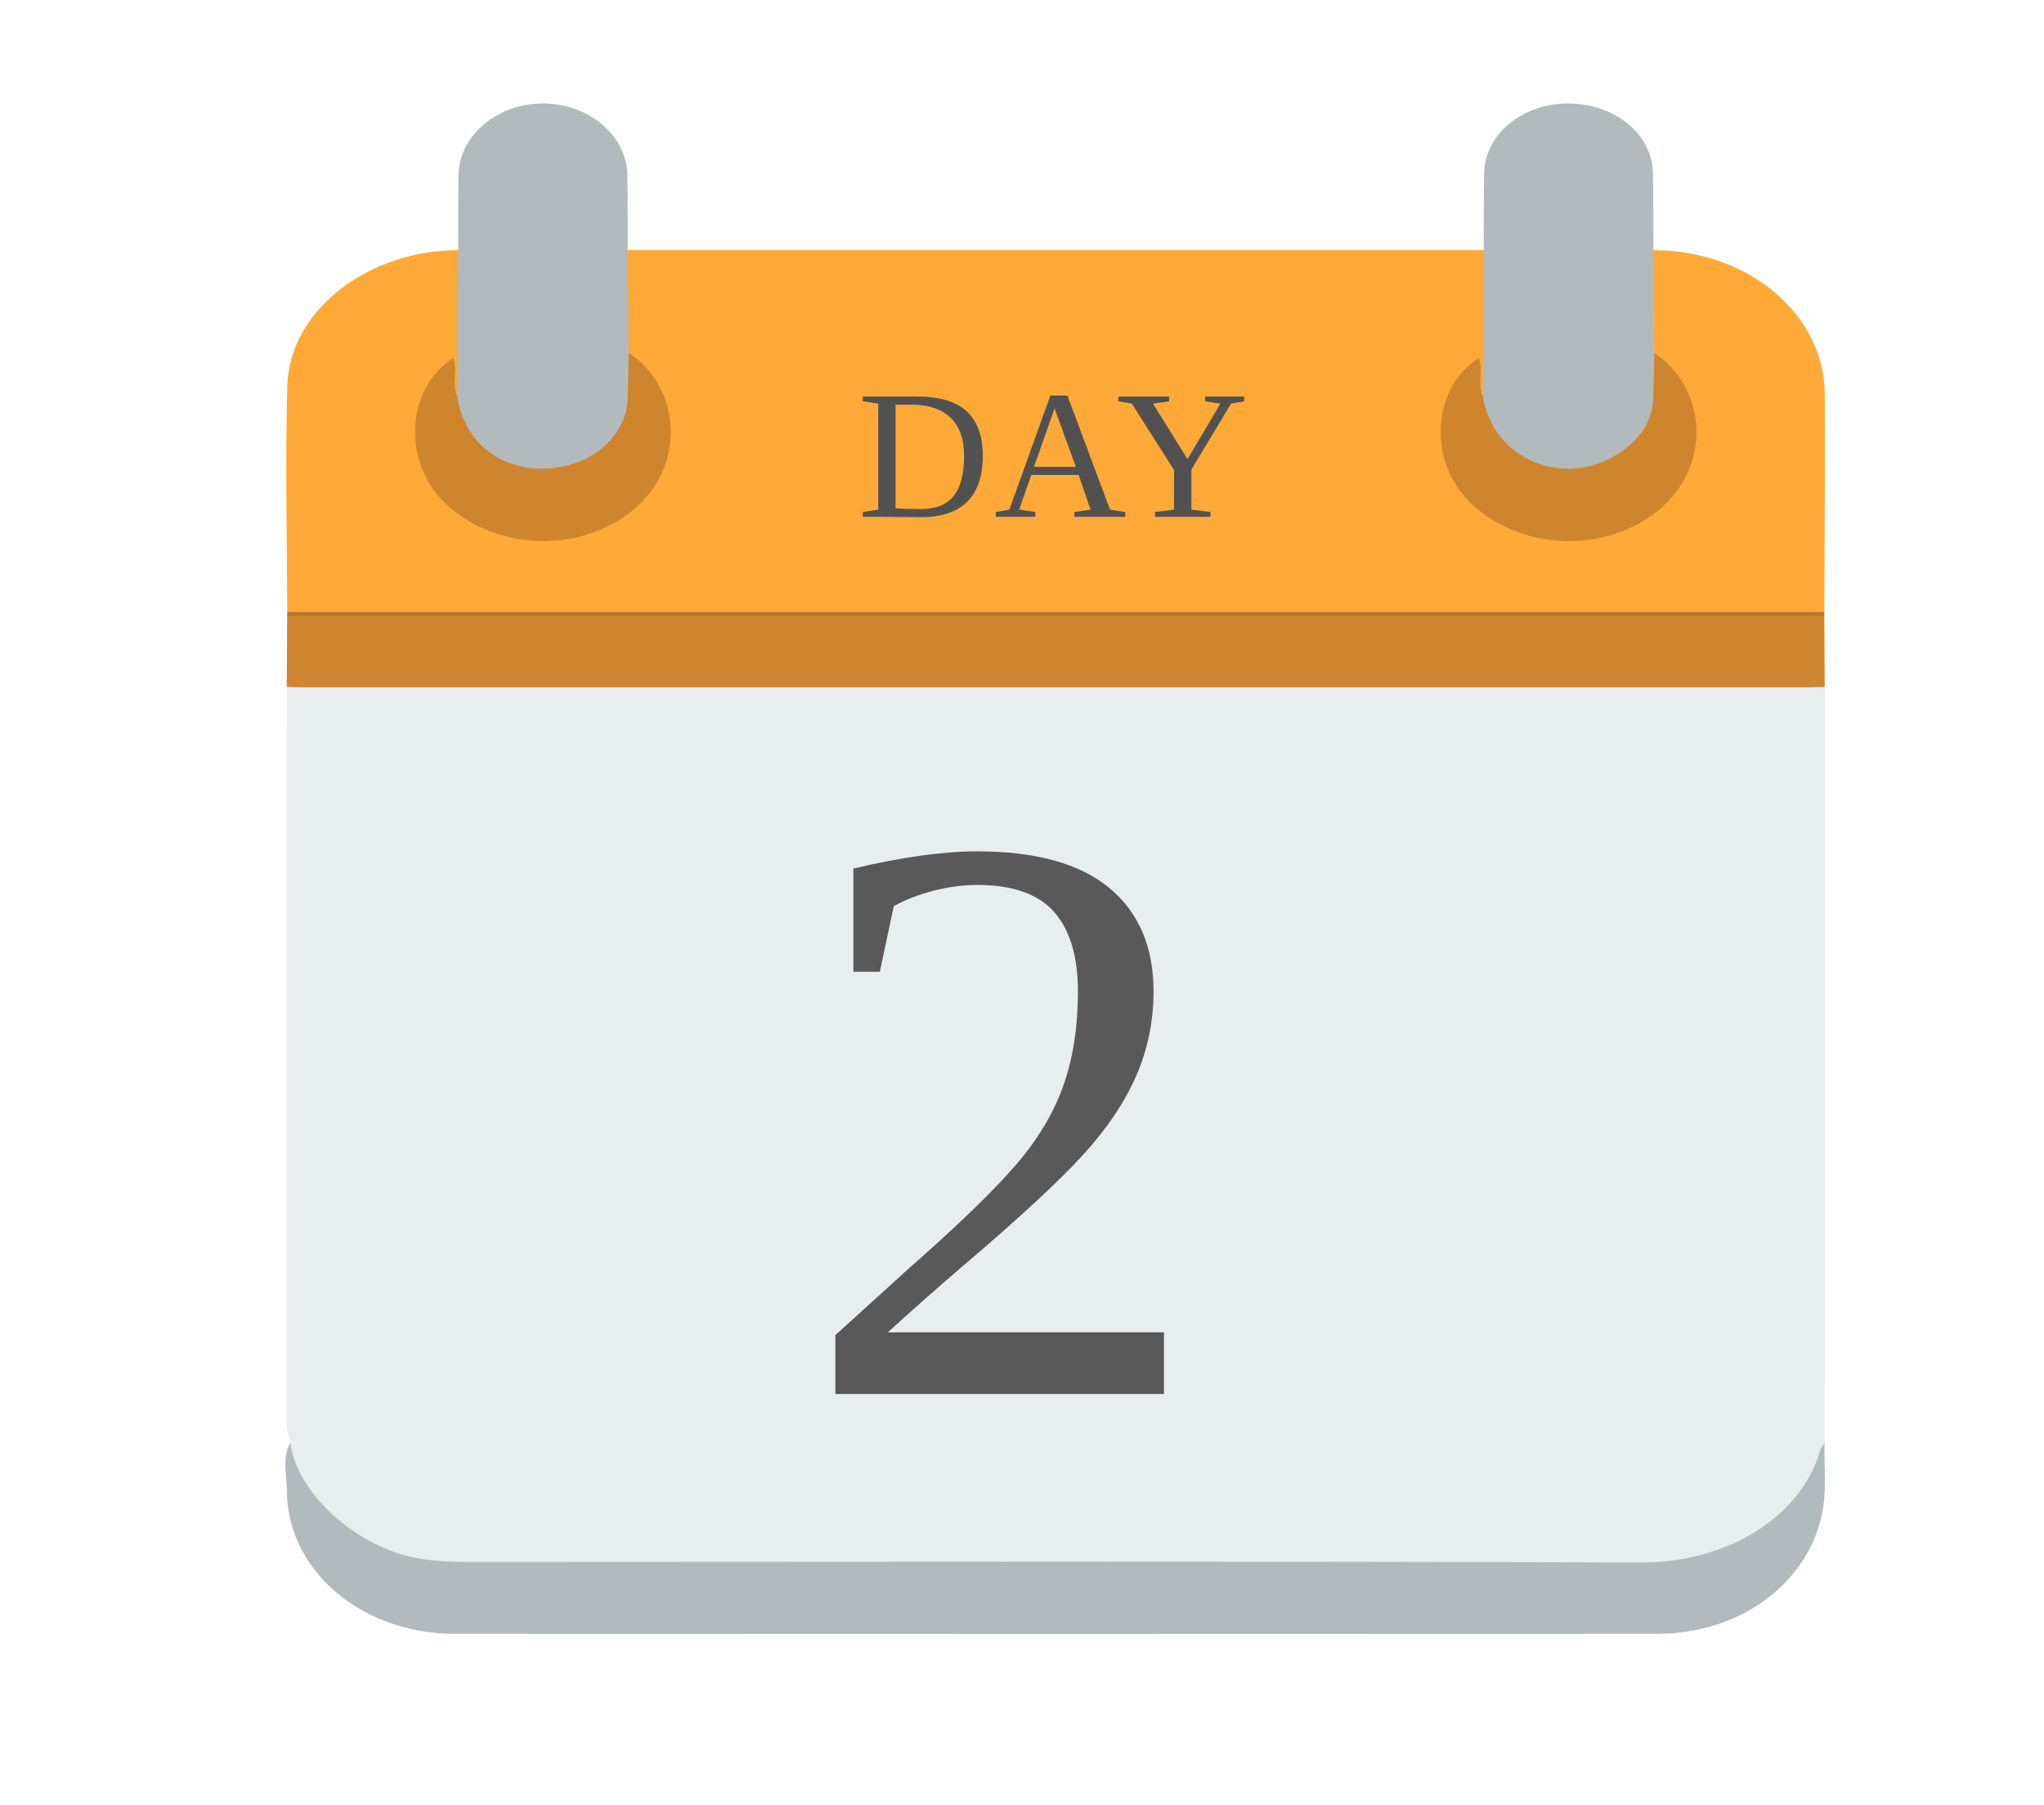
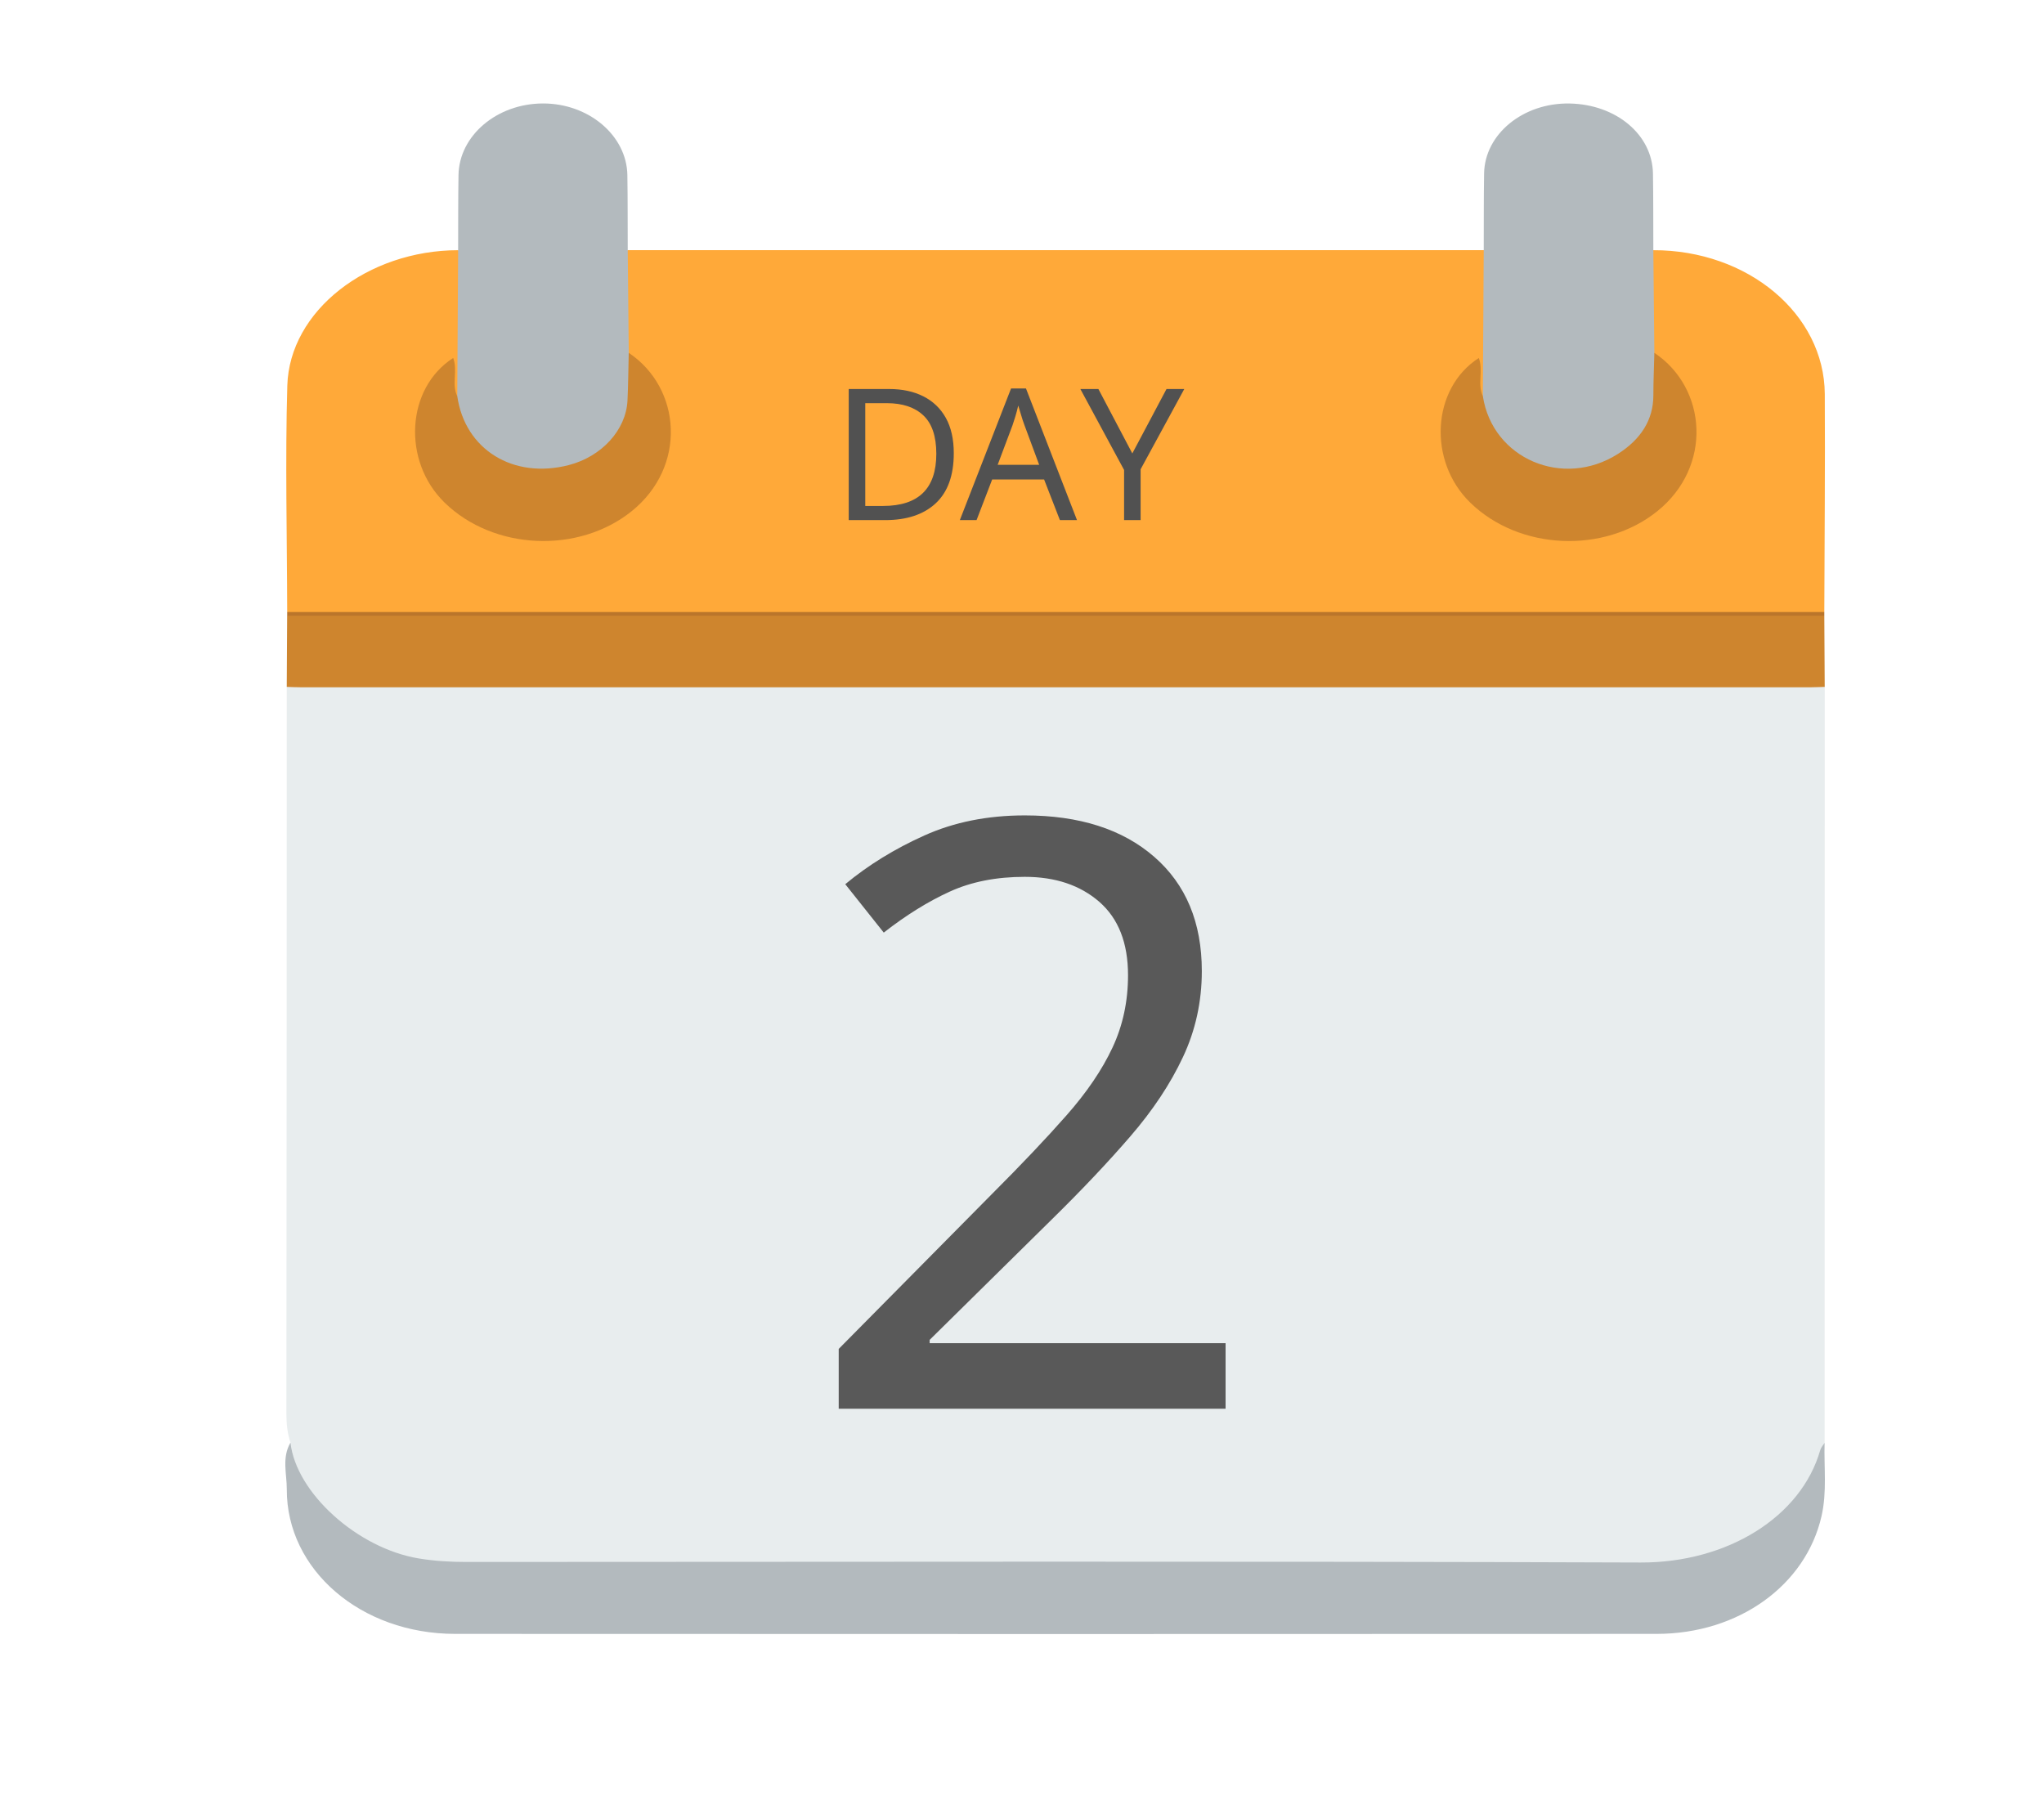
<svg xmlns="http://www.w3.org/2000/svg" id="Layer_11" data-name="Layer 11" viewBox="0 0 512 452.12">
  <defs>
    <style>
      .cls-1 {
-         fill: #b3babe;
+         letter-spacing: -.04em;
      }

      .cls-2 {
-         letter-spacing: -.02em;
+         fill: #b3babe;
      }

      .cls-3 {
        fill: #e8edee;
      }

      .cls-4 {
-         letter-spacing: -.08em;
+         letter-spacing: -.06em;
      }

      .cls-5 {
+         fill: #ce852e;
+       }
+ 
+       .cls-6 {
+         fill: #ba752b;
+       }
+ 
+       .cls-7 {
        fill: #595959;
        font-size: 205.31px;
      }

-       .cls-6 {
-         fill: #515151;
-         font-size: 46px;
-       }
- 
-       .cls-7 {
-         fill: #ce852e;
-       }
- 
-       .cls-8 {
-         fill: #ba752b;
+       .cls-7, .cls-8 {
+         font-family: ArialRoundedMTBold, 'Arial Rounded MT Bold';
      }

      .cls-9 {
        fill: #ffa939;
      }
+ 
+       .cls-8 {
+         fill: #515151;
+         font-size: 46px;
+       }
    </style>
  </defs>
  <path class="cls-3" d="M72.76,361.43c-.77-2.34-1.02-4.71-1.02-7.15,.06-60.73,.07-121.47,.09-182.2,2.78-1.86,6.08-1.28,9.19-1.28,53.96-.04,107.92-.03,161.88-.03,68.33,0,136.66,0,204.99,.03,3.11,0,6.4-.58,9.19,1.28,0,63.13-.02,126.26-.03,189.39-5.19,20.22-21.11,31.12-45.5,31.12-98.61,0-197.22,.04-295.83-.03-19.27-.01-33.01-7.85-41.47-22.5-1.55-2.68-2.5-5.57-1.5-8.64Z" />
  <path class="cls-9" d="M414.14,62.68c23.64-.04,42.83,15.95,42.95,36.04,.11,18.2-.07,36.41-.12,54.61-2.59,1.91-5.75,1.2-8.67,1.21-93.8,.04-187.61,.03-281.41,.03-29.09,0-58.19,.02-87.28-.03-2.61,0-5.41,.55-7.67-1.21-.03-18.91-.52-37.83,.03-56.73,.55-18.78,20.13-33.89,42.79-33.92,1.21,.74,1.58,1.88,1.59,3.01,.08,10.82,.72,21.65-.32,32.45-1.31,2.36-2.27,1.49-3.04-.29-.74-1.73,.09-3.64-.73-5.42-6.32,4.71-9.94,17.22-4.07,26.99,5.92,9.85,15.38,15.1,28.62,14.83,12.81-.26,22.04-5.58,27.2-15.33,5.27-9.97,3.32-19.45-5.05-27.85-1.19-1.19-2.56-2.26-3.02-3.87-.84-7.04-.38-14.09-.31-21.13,.01-1.27,.27-2.55,1.61-3.4,71.48,0,142.95,0,214.43,0,1.21,.74,1.58,1.88,1.59,3.01,.08,10.82,.72,21.65-.32,32.45-1.31,2.36-2.27,1.5-3.04-.29-.74-1.73,.09-3.64-.73-5.42-6.32,4.71-9.94,17.22-4.07,26.99,5.92,9.85,15.38,15.1,28.62,14.83,12.81-.26,22.04-5.58,27.2-15.33,5.27-9.97,3.32-19.45-5.05-27.85-1.19-1.19-2.56-2.26-3.02-3.87-.84-7.04-.38-14.09-.31-21.13,.01-1.27,.27-2.55,1.61-3.4Z" />
-   <path class="cls-1" d="M72.76,361.43c1.41,12.59,16.78,26.43,32.07,28.99,3.95,.66,7.9,.89,11.91,.89,98.06-.02,196.13-.22,294.19,.14,21.77,.08,40.25-11.44,45.02-28.16,.18-.64,.72-1.21,1.09-1.81-.18,6.11,.63,12.21-.76,18.32-3.93,17.3-20.7,29.52-41.31,29.53-100.33,.05-200.65,.05-300.98,0-23.59-.01-42.21-16.04-42.15-36.21,.01-3.88-1.28-7.9,.9-11.67Z" />
-   <path class="cls-7" d="M457.08,172.08c-1.17,.03-2.34,.1-3.51,.1-126.08,0-252.15,0-378.23,0-1.17,0-2.34-.06-3.51-.1,.03-5.94,.07-11.89,.1-17.83,1.72-.87,3.6-.43,5.4-.43,124.75-.02,249.5-.02,374.24,0,1.8,0,3.68-.43,5.4,.43,.03,5.94,.07,11.89,.1,17.83Z" />
-   <path class="cls-1" d="M157.24,62.68c.09,8.57,.17,17.14,.26,25.71,1.99,9.53,2.54,18.81-7.38,25.79-6.58,4.64-14.14,5.57-22.06,3.05-7.56-2.4-12.14-7.25-14.07-13.9-.4-1.38-.55-2.82,.55-4.09,.08-12.19,.15-24.37,.22-36.56,.02-6.27-.01-12.54,.09-18.81,.16-9.92,9.64-17.93,21.15-17.95,11.47-.02,20.99,8.03,21.15,17.95,.1,6.27,.06,12.54,.09,18.81Z" />
-   <path class="cls-1" d="M414.14,62.68c.09,8.57,.17,17.14,.26,25.71,1.58,7.67,2.53,15.31-3.46,22.08-5.23,5.91-12.31,8.88-20.93,7.79-9.36-1.19-15.65-6-18.73-13.68-.7-1.75-1.22-3.59,.15-5.33,.08-12.18,.16-24.37,.23-36.56,.02-6.41-.01-12.81,.09-19.22,.15-9.88,9.79-17.75,21.4-17.54,11.66,.21,20.74,7.79,20.9,17.54,.1,6.41,.07,12.81,.09,19.22Z" />
-   <path class="cls-8" d="M456.98,154.25c-128.35,0-256.69,0-385.04,0,0-.31,0-.61,0-.92,128.34,0,256.69,0,385.03,0,0,.31,0,.61,0,.92Z" />
-   <path class="cls-7" d="M371.44,99.24c2.39,15.67,20.07,23.27,33.86,14.46,5.64-3.6,8.84-8.44,8.85-14.63,0-3.56,.16-7.12,.25-10.68,13.23,8.86,14.63,28.52,.71,39.7-13.28,10.67-34.51,9.84-46.85-2.19-10.64-10.37-9.68-28.6,2.17-36.22,1.19,3.2-.43,6.54,1.01,9.56Z" />
-   <path class="cls-7" d="M114.54,99.24c1.91,13.39,14.03,20.88,27.95,17.27,8.23-2.13,14.33-8.8,14.69-16.17,.19-3.98,.21-7.97,.31-11.95,13.23,8.86,14.63,28.52,.71,39.7-13.28,10.67-34.52,9.83-46.85-2.19-10.63-10.37-9.67-28.62,2.17-36.22,1.2,3.2-.45,6.54,1.01,9.56Z" />
-   <text class="cls-6" transform="translate(150.63 129.47)">
+   <path class="cls-2" d="M72.76,361.43c1.41,12.59,16.78,26.43,32.07,28.99,3.95,.66,7.9,.89,11.91,.89,98.06-.02,196.13-.22,294.19,.14,21.77,.08,40.25-11.44,45.02-28.16,.18-.64,.72-1.21,1.09-1.81-.18,6.11,.63,12.21-.76,18.32-3.93,17.3-20.7,29.52-41.31,29.53-100.33,.05-200.65,.05-300.98,0-23.59-.01-42.21-16.04-42.15-36.21,.01-3.88-1.28-7.9,.9-11.67Z" />
+   <path class="cls-5" d="M457.08,172.08c-1.17,.03-2.34,.1-3.51,.1-126.08,0-252.15,0-378.23,0-1.17,0-2.34-.06-3.51-.1,.03-5.94,.07-11.89,.1-17.83,1.72-.87,3.6-.43,5.4-.43,124.75-.02,249.5-.02,374.24,0,1.8,0,3.68-.43,5.4,.43,.03,5.94,.07,11.89,.1,17.83Z" />
+   <path class="cls-2" d="M157.24,62.68c.09,8.57,.17,17.14,.26,25.71,1.99,9.53,2.54,18.81-7.38,25.79-6.58,4.64-14.14,5.57-22.06,3.05-7.56-2.4-12.14-7.25-14.07-13.9-.4-1.38-.55-2.82,.55-4.09,.08-12.19,.15-24.37,.22-36.56,.02-6.27-.01-12.54,.09-18.81,.16-9.92,9.64-17.93,21.15-17.95,11.47-.02,20.99,8.03,21.15,17.95,.1,6.27,.06,12.54,.09,18.81Z" />
+   <path class="cls-2" d="M414.14,62.68c.09,8.57,.17,17.14,.26,25.71,1.58,7.67,2.53,15.31-3.46,22.08-5.23,5.91-12.31,8.88-20.93,7.79-9.36-1.19-15.65-6-18.73-13.68-.7-1.75-1.22-3.59,.15-5.33,.08-12.18,.16-24.37,.23-36.56,.02-6.41-.01-12.81,.09-19.22,.15-9.88,9.79-17.75,21.4-17.54,11.66,.21,20.74,7.79,20.9,17.54,.1,6.41,.07,12.81,.09,19.22Z" />
+   <path class="cls-6" d="M456.98,154.25c-128.35,0-256.69,0-385.04,0,0-.31,0-.61,0-.92,128.34,0,256.69,0,385.03,0,0,.31,0,.61,0,.92Z" />
+   <path class="cls-5" d="M371.44,99.24c2.39,15.67,20.07,23.27,33.86,14.46,5.64-3.6,8.84-8.44,8.85-14.63,0-3.56,.16-7.12,.25-10.68,13.23,8.86,14.63,28.52,.71,39.7-13.28,10.67-34.51,9.84-46.85-2.19-10.64-10.37-9.68-28.6,2.17-36.22,1.19,3.2-.43,6.54,1.01,9.56Z" />
+   <path class="cls-5" d="M114.54,99.24c1.91,13.39,14.03,20.88,27.95,17.27,8.23-2.13,14.33-8.8,14.69-16.17,.19-3.98,.21-7.97,.31-11.95,13.23,8.86,14.63,28.52,.71,39.7-13.28,10.67-34.52,9.83-46.85-2.19-10.63-10.37-9.67-28.62,2.17-36.22,1.2,3.2-.45,6.54,1.01,9.56Z" />
+   <text class="cls-8" transform="translate(150.63 130.3)">
    <tspan x="0" y="0" xml:space="preserve">     </tspan>
-     <tspan class="cls-2" x="64.17" y="0">D</tspan>
-     <tspan class="cls-4" x="98.35" y="0">A</tspan>
-     <tspan x="128.98" y="0">Y</tspan>
+     <tspan class="cls-1" x="57.5" y="0">D</tspan>
+     <tspan class="cls-4" x="89.8" y="0">A</tspan>
+     <tspan x="119.99" y="0">Y</tspan>
  </text>
-   <text class="cls-5" transform="translate(200.23 349.22)">
+   <text class="cls-7" transform="translate(200.23 352.92)">
    <tspan x="0" y="0">2</tspan>
  </text>
</svg>
